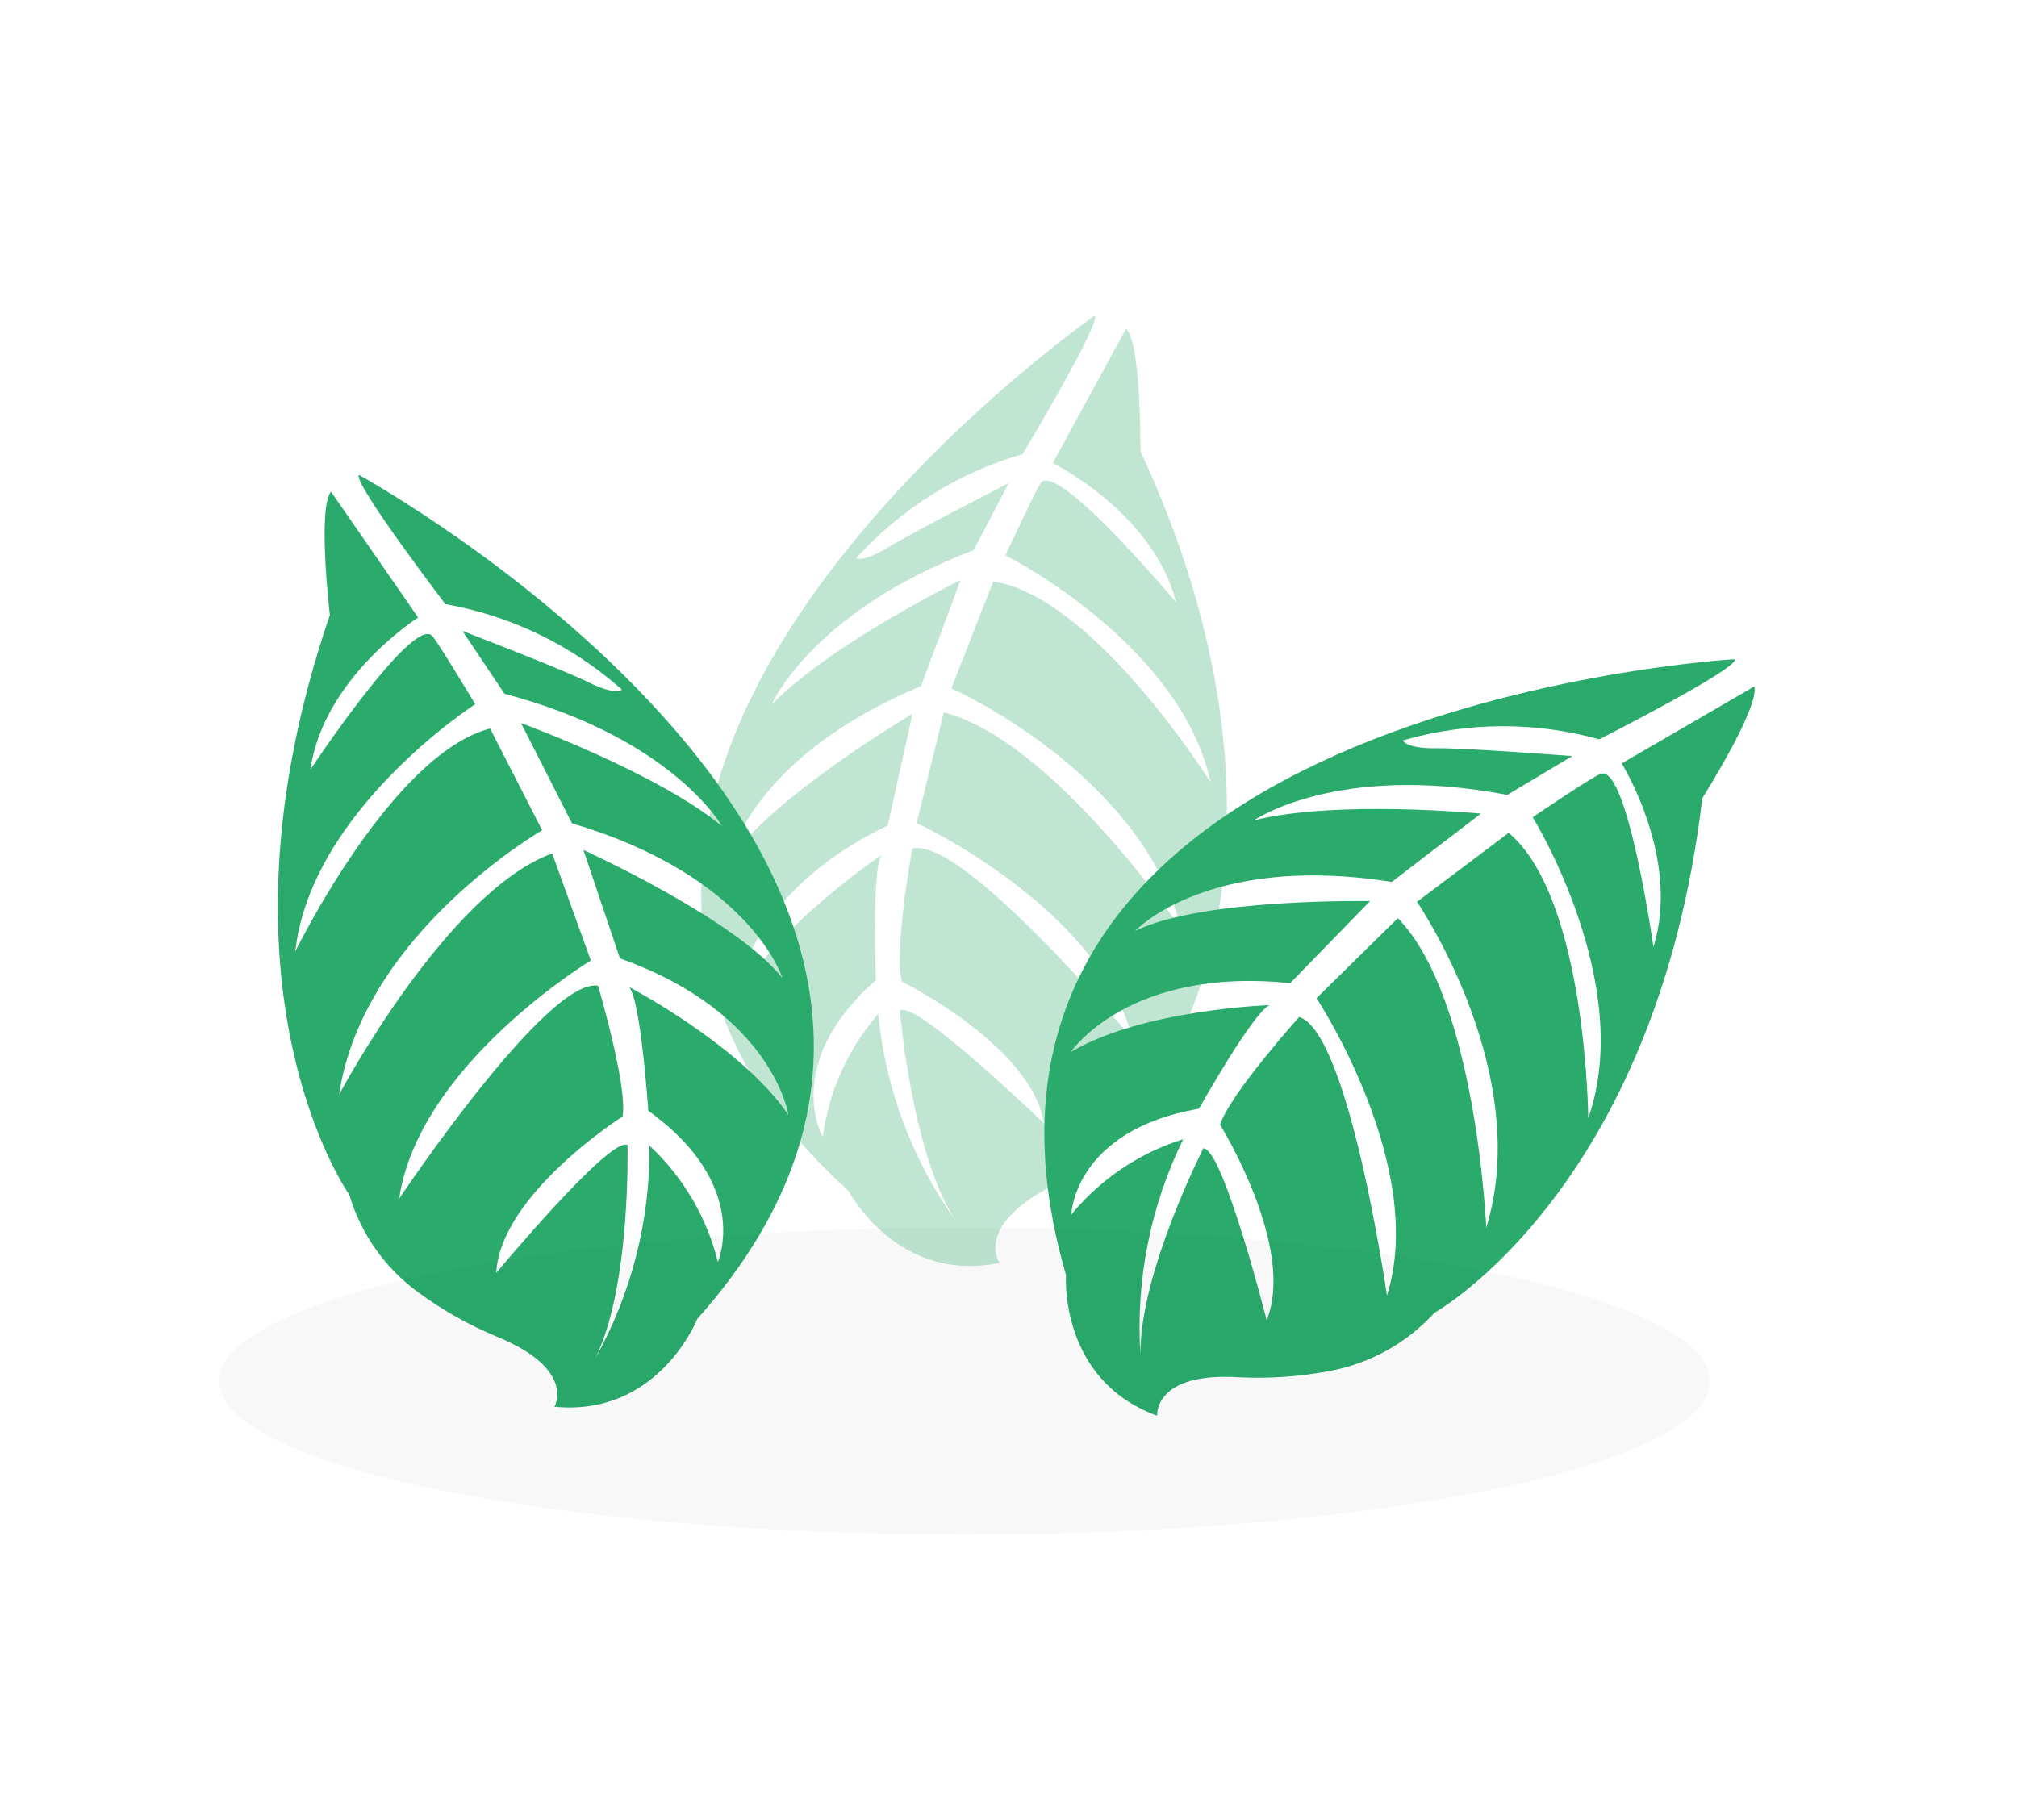
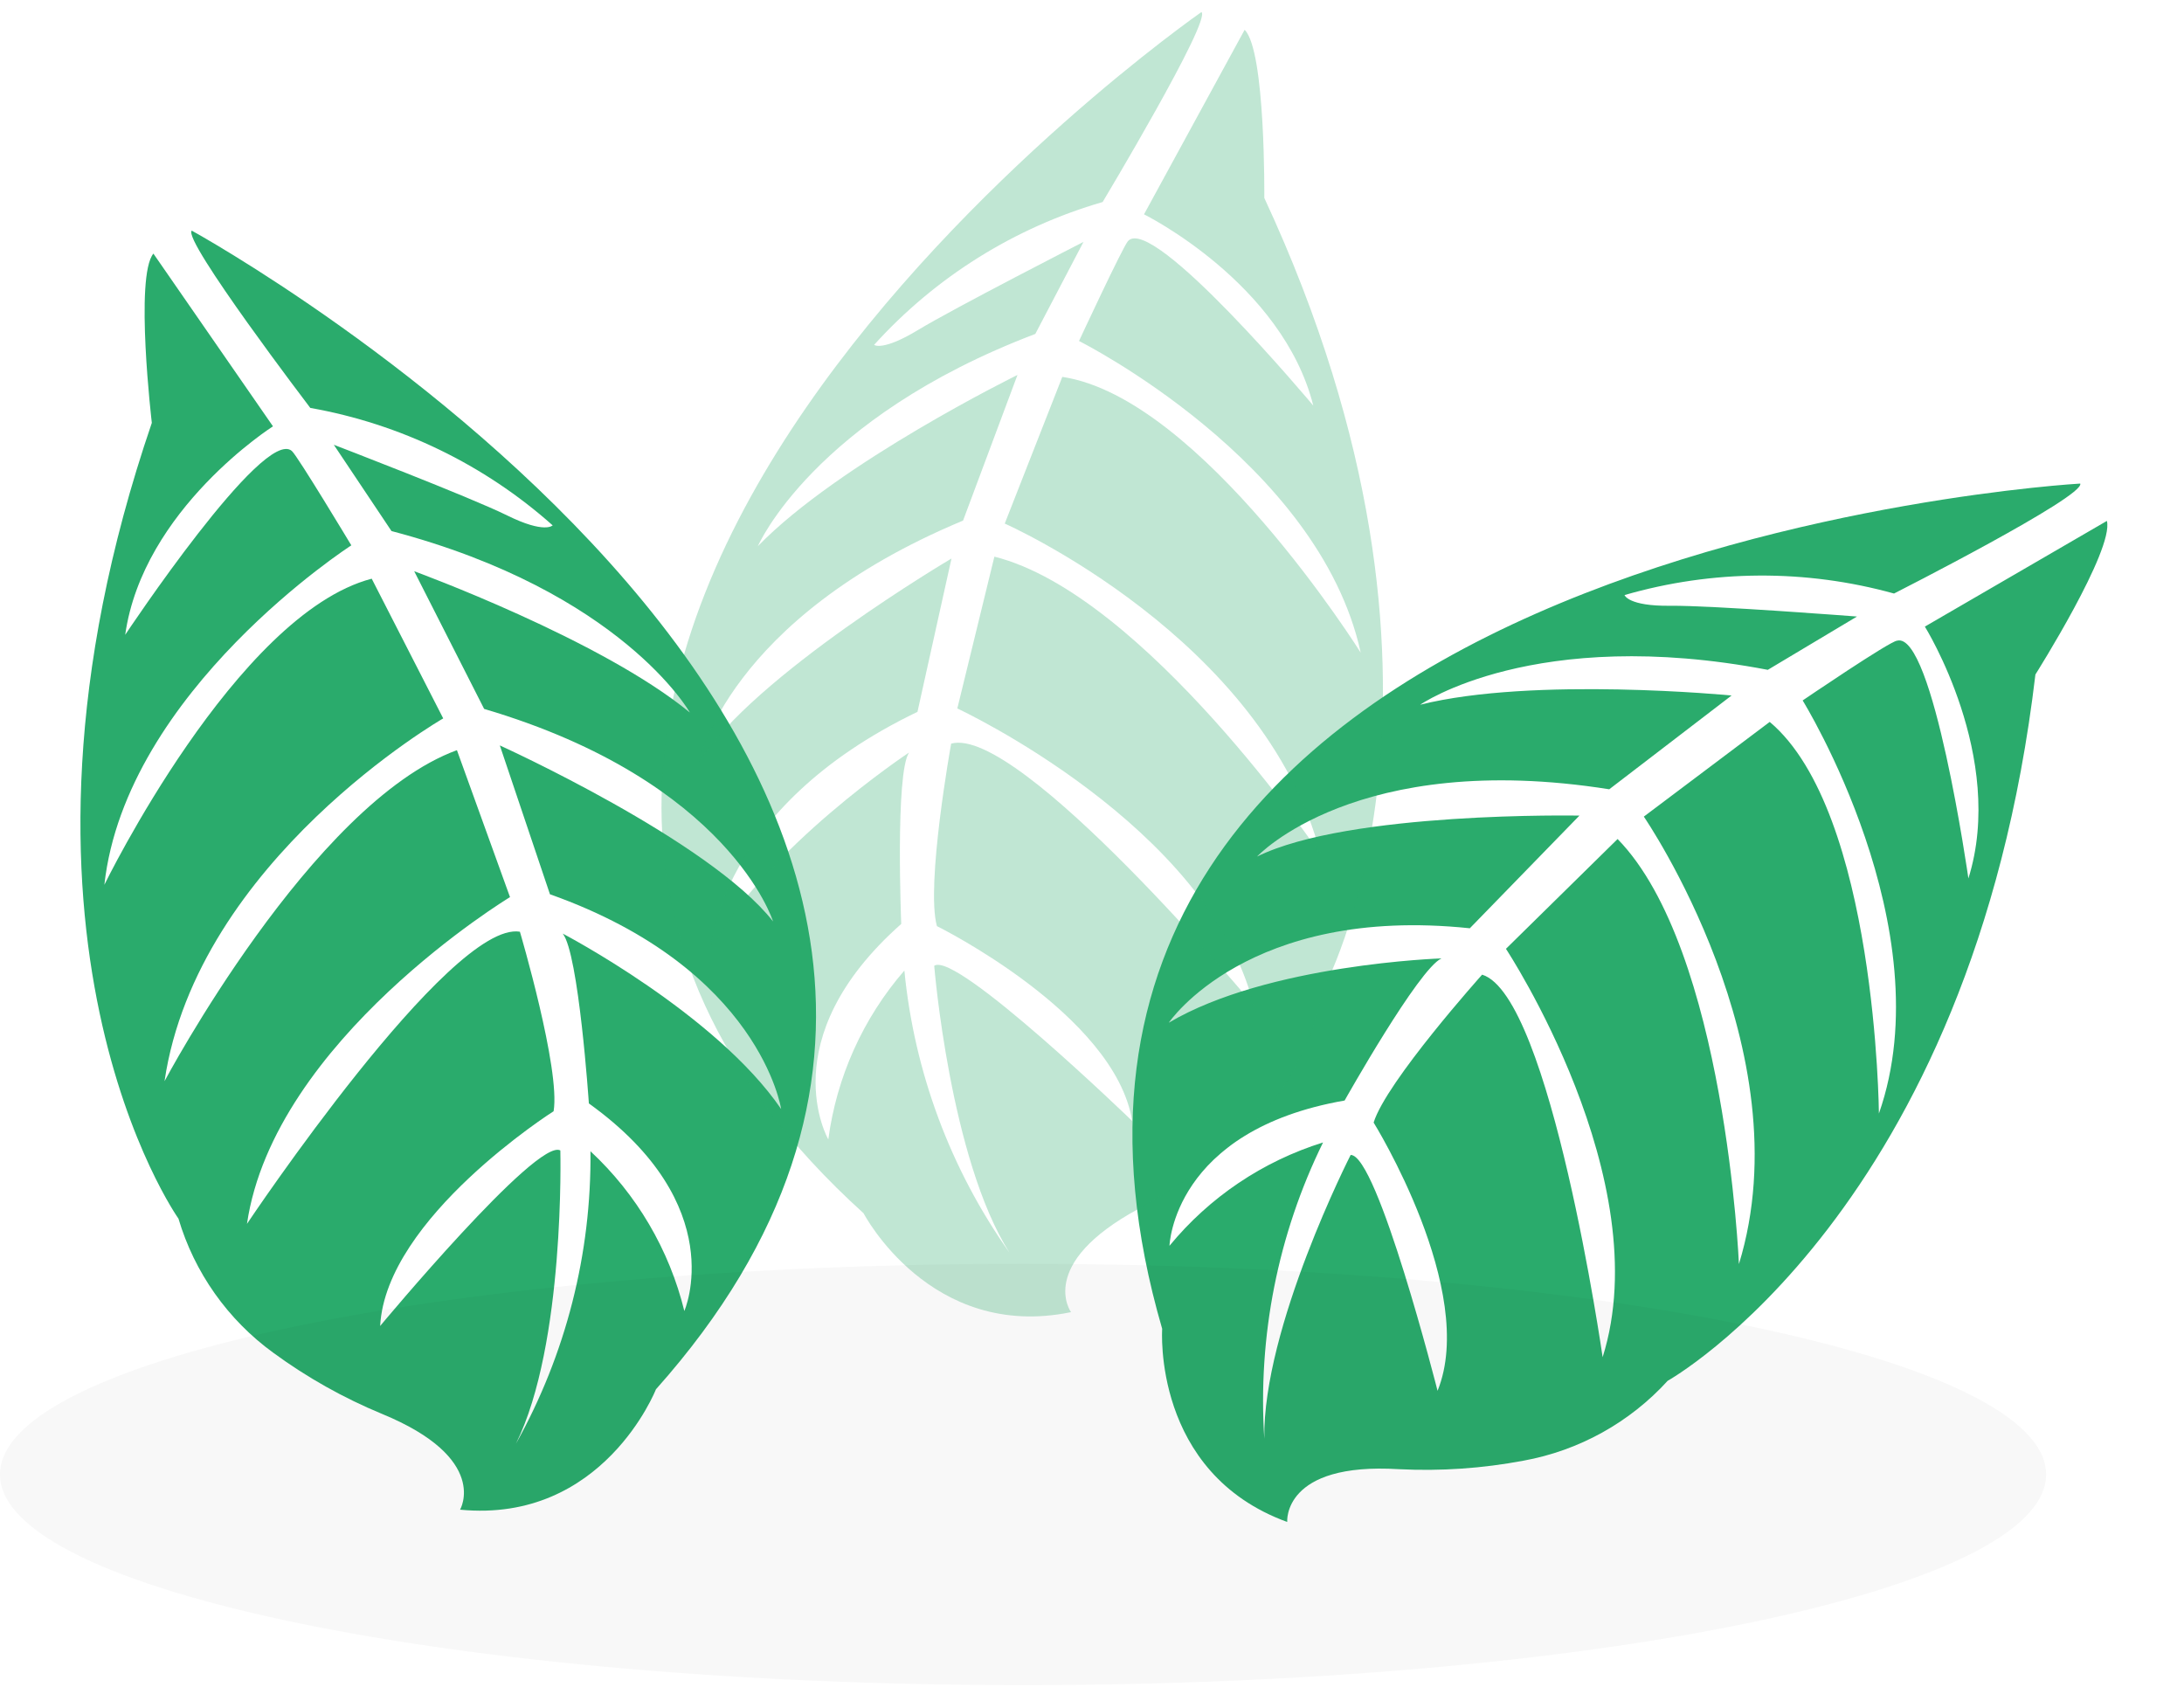
- <svg xmlns="http://www.w3.org/2000/svg" width="266" height="240" viewBox="0 0 266 240" fill="none">
-   <path d="M47.34 62.639C47.34 62.639 143.972 115.615 91.942 173.971C91.942 173.971 86.878 186.869 73.121 185.536C73.121 185.536 76.022 180.608 65.609 176.327C61.907 174.796 58.403 172.825 55.172 170.457C50.799 167.281 47.597 162.751 46.062 157.57V157.57C46.062 157.57 26.692 130.301 43.503 81.109C43.503 81.109 41.846 67.047 43.653 64.846L55.143 81.442C55.143 81.442 42.651 89.382 40.944 101.474C40.944 101.474 54.247 81.444 56.959 83.812C57.525 84.314 62.672 92.878 62.672 92.878C62.672 92.878 41.008 106.824 38.942 125.494C38.942 125.494 51.611 99.497 64.63 96.082L71.502 109.506C71.502 109.506 47.859 123.113 44.723 144.365C44.723 144.365 58.901 117.652 72.819 112.557L77.92 126.678C77.92 126.678 55.236 140.397 52.645 158.073C52.645 158.073 72.151 128.896 78.87 130.002C78.87 130.002 82.785 143.236 82.109 147.251C82.109 147.251 65.991 157.482 65.442 167.886C65.442 167.886 80.515 149.763 82.756 151.019C82.756 151.019 83.234 169.634 78.492 179.194C83.285 170.612 85.753 160.926 85.651 151.096C90.09 155.223 93.225 160.558 94.67 166.445C94.67 166.445 99.162 156.314 85.498 146.501C85.498 146.501 84.523 132.069 82.984 130.182C82.984 130.182 97.707 137.877 103.973 147.04C103.973 147.04 101.96 133.569 81.759 126.405L76.941 112.101C76.941 112.101 97.092 121.234 103.196 129.014C103.196 129.014 99.014 115.557 75.435 108.594L68.714 95.366C68.714 95.366 86.667 101.911 95.205 108.944C95.205 108.944 88.654 97.332 66.531 91.505L60.989 83.214C60.989 83.214 74.029 88.216 77.648 90.005C81.266 91.793 82.019 90.958 82.019 90.958C75.45 85.114 67.387 81.207 58.729 79.674C58.729 79.674 46.414 63.509 47.34 62.639Z" fill="#2AAB6C" />
-   <path d="M228.803 86.941C228.803 86.941 118.783 93.172 140.587 168.159C140.587 168.159 139.617 181.991 152.601 186.716C152.601 186.716 152.122 180.953 163.35 181.646C167.349 181.845 171.358 181.571 175.293 180.829C180.634 179.861 185.507 177.162 189.162 173.15C189.162 173.15 218.391 156.884 224.495 105.287C224.495 105.287 232.06 93.315 231.364 90.529L213.871 100.685C213.871 100.685 221.702 113.236 218.056 124.883C218.056 124.883 214.659 101.084 211.198 102.039C210.478 102.098 202.13 107.781 202.13 107.781C202.13 107.781 215.699 129.691 209.457 147.472C209.457 147.472 209.227 118.478 198.965 109.843L186.867 118.942C186.867 118.942 202.309 141.392 196.006 161.934C196.006 161.934 194.717 131.723 184.348 121.095L173.619 131.646C173.619 131.646 188.285 153.842 182.91 170.883C182.91 170.883 177.908 136.135 171.33 134.128C171.33 134.128 162.116 144.409 160.904 148.339C160.904 148.339 170.95 164.507 167.048 174.115C167.048 174.115 161.273 151.384 158.697 151.453C158.697 151.453 150.237 168.025 150.399 178.717C149.761 168.898 151.707 159.084 156.044 150.251C150.263 152.053 145.135 155.504 141.288 160.18C141.288 160.18 141.616 149.099 158.117 146.221C158.117 146.221 165.246 133.531 167.428 132.566C167.428 132.566 150.733 133.111 141.221 138.745C141.221 138.745 148.841 127.436 170.147 129.671L180.68 118.846C180.68 118.846 158.537 118.421 149.702 122.781C149.702 122.781 159.262 112.471 183.545 116.316L195.301 107.304C195.301 107.304 176.261 105.461 165.376 108.192C165.376 108.192 176.347 100.551 198.781 104.839L207.35 99.718C207.35 99.718 193.422 98.64 189.393 98.684C185.364 98.729 185.013 97.655 185.013 97.655C193.465 95.207 202.431 95.156 210.909 97.508C210.909 97.508 229.283 88.178 228.803 86.941Z" fill="#2AAB6C" />
-   <path opacity="0.3" d="M144.358 41.638C144.358 41.638 53.876 104.525 111.893 157.055C111.893 157.055 118.302 169.351 131.827 166.555C131.827 166.555 128.462 161.957 138.342 156.614C141.884 154.673 145.184 152.321 148.175 149.606C152.201 145.972 154.928 141.119 155.937 135.79V135.79C155.937 135.79 172.276 106.599 150.398 59.495C150.398 59.495 150.534 45.34 148.51 43.341L138.842 61.072C138.842 61.072 152.129 67.641 155.107 79.454C155.107 79.454 139.673 61.004 137.303 63.642C136.812 64.175 132.596 73.243 132.596 73.243C132.596 73.243 155.633 84.772 159.665 103.19C159.665 103.19 144.314 78.695 130.989 76.69L125.459 90.786C125.459 90.786 150.395 101.792 155.813 122.579C155.813 122.579 138.849 97.563 124.463 93.964L120.902 108.551C120.902 108.551 145.016 119.745 149.38 137.073C149.38 137.073 126.873 110.124 120.31 111.928C120.31 111.928 117.849 125.53 118.942 129.464C118.942 129.464 136.045 137.911 137.706 148.187C137.706 148.187 120.739 131.785 118.682 133.278C118.682 133.278 120.191 151.821 125.914 160.839C120.248 152.835 116.767 143.493 115.813 133.734C111.844 138.313 109.303 143.955 108.504 149.961C108.504 149.961 102.952 140.367 115.512 129.256C115.512 129.256 114.923 114.767 116.264 112.784C116.264 112.784 102.33 122.011 97.195 131.788C97.195 131.788 97.754 118.161 117.073 108.875L120.341 94.144C120.341 94.144 101.262 105.395 96.045 113.764C96.045 113.764 98.77 99.951 121.453 90.499L126.682 76.506C126.682 76.506 109.515 84.938 101.736 92.957C101.736 92.957 107.03 80.683 128.395 72.564L133.024 63.722C133.024 63.722 120.591 70.087 117.147 72.174C113.703 74.261 112.904 73.616 112.904 73.616C118.808 67.09 126.413 62.337 134.866 59.889C134.866 59.889 145.35 42.4 144.358 41.638Z" fill="#2AAB6C" />
-   <path opacity="0.03" d="M127.217 202.391C181.509 202.391 225.522 193.33 225.522 182.152C225.522 170.974 181.509 161.913 127.217 161.913C72.925 161.913 28.913 170.974 28.913 182.152C28.913 193.33 72.925 202.391 127.217 202.391Z" fill="black" />
+ <svg xmlns="http://www.w3.org/2000/svg" width="224" height="173" viewBox="0 0 224 173" fill="none">
+   <path d="M19.668 23.654C19.668 23.654 122.811 80.2 67.276 142.487C67.276 142.487 61.87 156.255 47.186 154.832C47.186 154.832 50.283 149.571 39.168 145.003C35.217 143.368 31.477 141.264 28.028 138.737C23.361 135.347 19.943 130.512 18.304 124.981V124.981C18.304 124.981 -2.371 95.876 15.572 43.368C15.572 43.368 13.804 28.359 15.733 26.009L27.998 43.724C27.998 43.724 14.664 52.199 12.841 65.106C12.841 65.106 27.04 43.726 29.935 46.253C30.54 46.789 36.033 55.931 36.033 55.931C36.033 55.931 12.909 70.816 10.704 90.745C10.704 90.745 24.227 62.995 38.124 59.35L45.458 73.679C45.458 73.679 20.223 88.203 16.875 110.887C16.875 110.887 32.008 82.374 46.864 76.936L52.309 92.008C52.309 92.008 28.096 106.652 25.331 125.518C25.331 125.518 46.151 94.375 53.323 95.556C53.323 95.556 57.502 109.682 56.78 113.967C56.78 113.967 39.576 124.887 38.99 135.992C38.99 135.992 55.079 116.649 57.471 117.989C57.471 117.989 57.981 137.858 52.919 148.063C58.035 138.902 60.669 128.563 60.561 118.071C65.299 122.477 68.645 128.171 70.188 134.454C70.188 134.454 74.983 123.641 60.397 113.167C60.397 113.167 59.357 97.762 57.715 95.748C57.715 95.748 73.429 103.961 80.117 113.742C80.117 113.742 77.968 99.363 56.406 91.716L51.264 76.449C51.264 76.449 72.772 86.197 79.288 94.501C79.288 94.501 74.824 80.138 49.656 72.705L42.483 58.586C42.483 58.586 61.645 65.572 70.759 73.079C70.759 73.079 63.767 60.684 40.153 54.465L34.237 45.615C34.237 45.615 48.156 50.955 52.018 52.864C55.88 54.772 56.684 53.881 56.684 53.881C49.672 47.643 41.066 43.473 31.825 41.836C31.825 41.836 18.68 24.583 19.668 23.654Z" fill="#2AAB6C" />
+   <path d="M213.359 49.594C213.359 49.594 95.925 56.245 119.198 136.284C119.198 136.284 118.163 151.048 132.022 156.092C132.022 156.092 131.511 149.94 143.495 150.68C147.764 150.893 152.043 150.6 156.243 149.808C161.943 148.775 167.145 145.894 171.046 141.611C171.046 141.611 202.245 124.25 208.76 69.176C208.76 69.176 216.834 56.397 216.092 53.424L197.421 64.264C197.421 64.264 205.779 77.66 201.887 90.092C201.887 90.092 198.261 64.69 194.568 65.709C193.799 65.772 184.888 71.838 184.888 71.838C184.888 71.838 199.371 95.224 192.709 114.203C192.709 114.203 192.463 83.256 181.51 74.039L168.597 83.751C168.597 83.751 185.079 107.714 178.352 129.64C178.352 129.64 176.976 97.393 165.908 86.049L154.456 97.311C154.456 97.311 170.11 121.003 164.373 139.192C164.373 139.192 159.034 102.103 152.012 99.96C152.012 99.96 142.178 110.934 140.885 115.129C140.885 115.129 151.607 132.386 147.442 142.641C147.442 142.641 141.278 118.379 138.528 118.452C138.528 118.452 129.498 136.141 129.672 147.554C128.99 137.073 131.067 126.597 135.697 117.17C129.527 119.093 124.052 122.776 119.947 127.768C119.947 127.768 120.297 115.94 137.91 112.868C137.91 112.868 145.518 99.323 147.848 98.293C147.848 98.293 130.028 98.874 119.875 104.889C119.875 104.889 128.008 92.817 150.751 95.203L161.993 83.648C161.993 83.648 138.358 83.195 128.927 87.849C128.927 87.849 139.131 76.844 165.051 80.948L177.599 71.329C177.599 71.329 157.276 69.361 145.658 72.277C145.658 72.277 157.368 64.12 181.314 68.698L190.46 63.231C190.46 63.231 175.593 62.081 171.293 62.128C166.992 62.175 166.618 61.03 166.618 61.03C175.639 58.417 185.209 58.362 194.259 60.872C194.259 60.872 213.871 50.914 213.359 49.594Z" fill="#2AAB6C" />
+   <path opacity="0.3" d="M123.224 1.237C123.224 1.237 26.645 68.362 88.571 124.431C88.571 124.431 95.412 137.556 109.848 134.571C109.848 134.571 106.257 129.664 116.802 123.961C120.583 121.89 124.106 119.379 127.297 116.481C131.595 112.602 134.505 107.422 135.583 101.734V101.734C135.583 101.734 153.022 70.576 129.671 20.298C129.671 20.298 129.815 5.19 127.655 3.056L117.335 21.982C117.335 21.982 131.519 28.992 134.697 41.602C134.697 41.602 118.223 21.909 115.693 24.724C115.169 25.294 110.669 34.972 110.669 34.972C110.669 34.972 135.258 47.279 139.562 66.938C139.562 66.938 123.176 40.792 108.954 38.652L103.051 53.697C103.051 53.697 129.667 65.445 135.45 87.632C135.45 87.632 117.343 60.932 101.988 57.09L98.187 72.659C98.187 72.659 123.926 84.607 128.584 103.103C128.584 103.103 104.56 74.339 97.555 76.264C97.555 76.264 94.928 90.782 96.095 94.982C96.095 94.982 114.35 103.998 116.123 114.967C116.123 114.967 98.013 97.459 95.817 99.053C95.817 99.053 97.428 118.845 103.536 128.471C97.489 119.928 93.773 109.956 92.755 99.54C88.519 104.427 85.807 110.449 84.954 116.86C84.954 116.86 79.027 106.619 92.434 94.76C92.434 94.76 91.805 79.295 93.237 77.178C93.237 77.178 78.364 87.026 72.883 97.462C72.883 97.462 73.479 82.918 94.1 73.006L97.588 57.282C97.588 57.282 77.224 69.29 71.655 78.224C71.655 78.224 74.564 63.48 98.775 53.391L104.356 38.455C104.356 38.455 86.033 47.455 77.73 56.015C77.73 56.015 83.381 42.913 106.185 34.248L111.126 24.81C111.126 24.81 97.855 31.604 94.179 33.831C90.503 36.059 89.65 35.371 89.65 35.371C95.952 28.405 104.069 23.332 113.092 20.719C113.092 20.719 124.282 2.051 123.224 1.237Z" fill="#2AAB6C" />
+   <path opacity="0.03" d="M104.928 172.823C162.878 172.823 209.856 163.151 209.856 151.22C209.856 139.289 162.878 129.617 104.928 129.617C46.978 129.617 0 139.289 0 151.22C0 163.151 46.978 172.823 104.928 172.823Z" fill="black" />
</svg>
